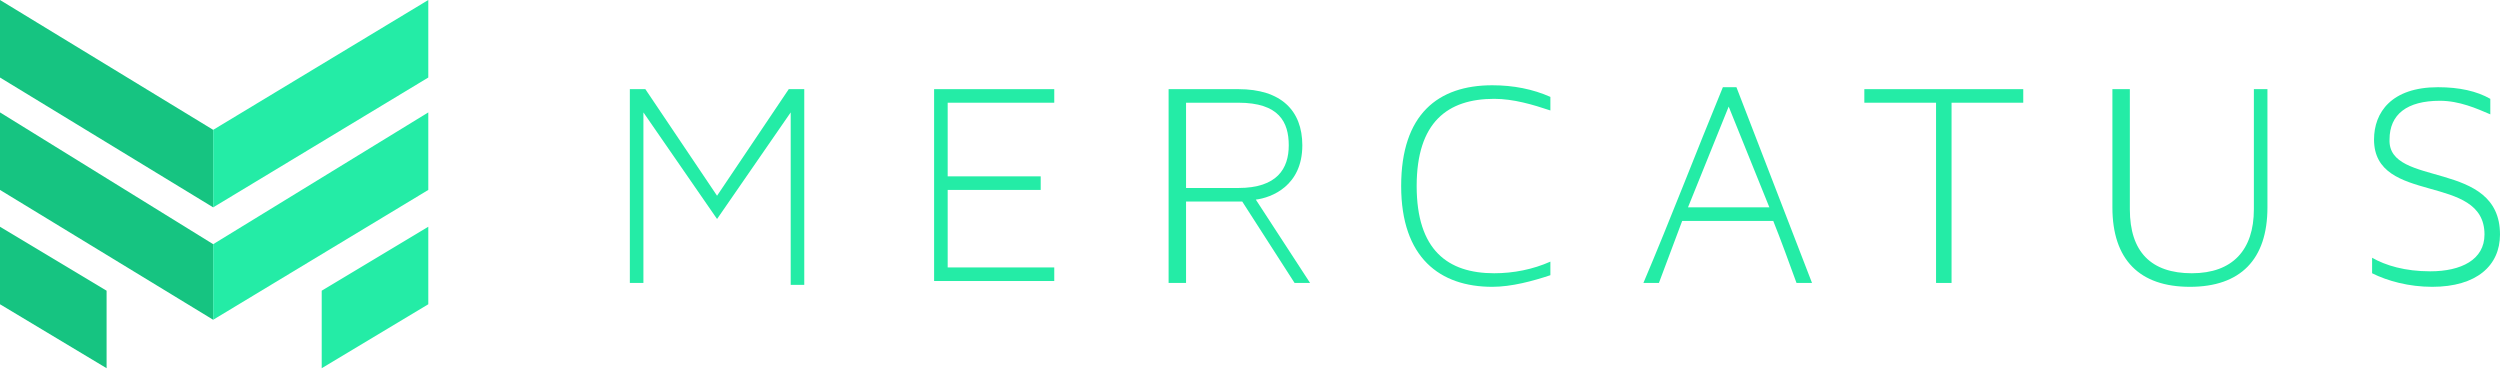
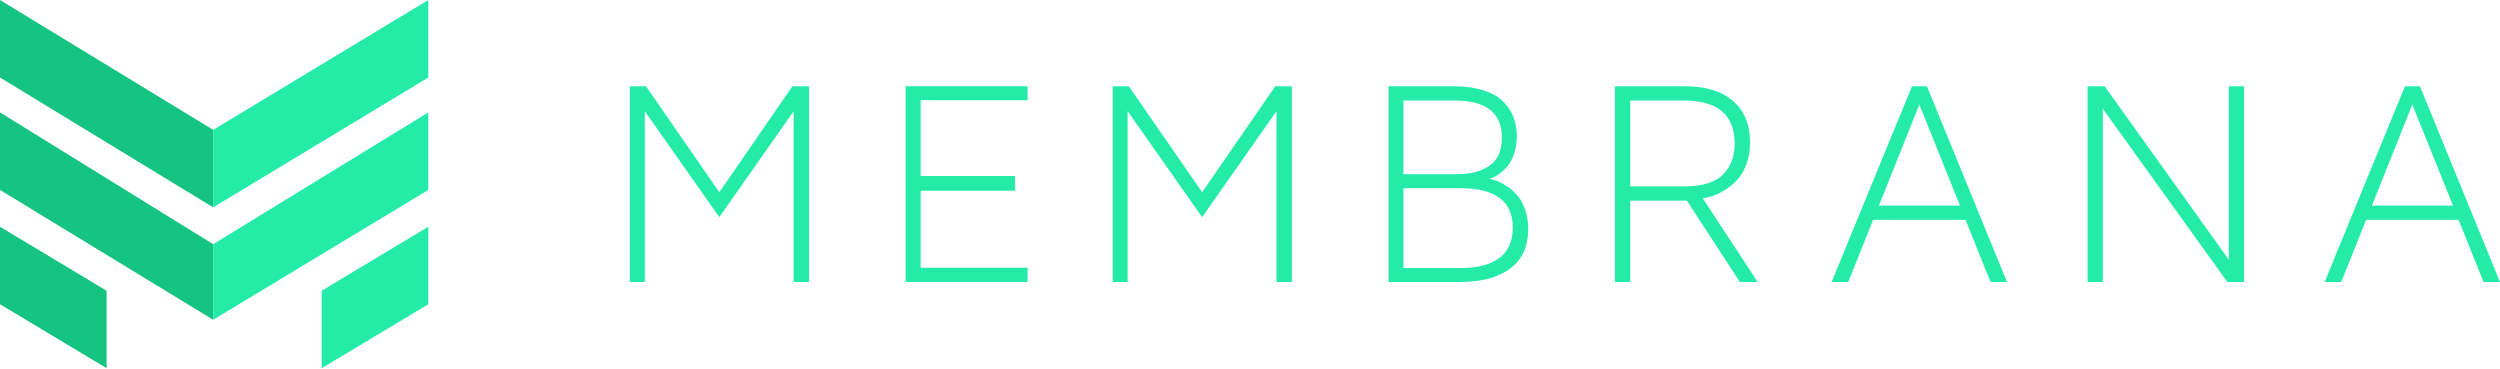
- <svg xmlns="http://www.w3.org/2000/svg" version="1.1" id="Layer_1" x="0px" y="0px" viewBox="0 0 129 19" style="enable-background:new 0 0 129 19;" xml:space="preserve">
-   <style type="text/css">
+ <svg xmlns="http://www.w3.org/2000/svg" xml:space="preserve" style="enable-background:new 0 0 129 19;" viewBox="0 0 129 19" y="0px" x="0px" id="Layer_1" version="1.1">
+   <defs id="defs39" />
+   <style id="style2" type="text/css">
	.st0{fill:#24ECA6;}
	.st1{fill:#16C481;}
</style>
-   <g>
-     <path class="st0" d="M41.5,4.6v10.1h-0.7V5.8L37,11.3l-3.8-5.5v8.8h-0.7v-10h0.8l3.7,5.5l3.7-5.5H41.5z" />
-     <path class="st0" d="M48.9,9.1h4.8v0.7h-4.8v4h5.5v0.7h-6.2V4.6h6.2v0.7h-5.5V9.1z" />
-     <path class="st0" d="M66.8,14.6l-2.7-4.2h-2.9v4.2h-0.9v-10h3.6c2.2,0,3.3,1.1,3.3,2.9c0,2.1-1.6,2.7-2.4,2.8l2.8,4.3   C67.7,14.6,66.8,14.6,66.8,14.6z M61.2,5.3v4.4h2.7c2,0,2.6-1,2.6-2.2S66,5.3,63.9,5.3L61.2,5.3L61.2,5.3z" />
-     <path class="st0" d="M77.1,14.1c1,0,2-0.2,2.9-0.6v0.7c-0.9,0.3-2,0.6-3,0.6c-2.7,0-4.7-1.5-4.7-5.2s1.9-5.2,4.7-5.2   c1.1,0,2.1,0.2,3,0.6v0.7c-0.9-0.3-1.9-0.6-2.9-0.6c-2.4,0-4,1.2-4,4.5S74.7,14.1,77.1,14.1z" />
-     <path class="st0" d="M93.5,14.6h-0.8c-0.4-1.1-0.8-2.2-1.2-3.2h-4.7l-1.2,3.2h-0.8c1.4-3.3,2.7-6.7,4.1-10.1h0.7L93.5,14.6z    M87.1,10.7h4.2l-2.1-5.2L87.1,10.7z" />
-     <path class="st0" d="M104.4,4.6v0.7h-3.7v9.3h-0.8V5.3h-3.7V4.6H104.4z" />
-     <path class="st0" d="M109.9,4.6v6.2c0,2.2,1.1,3.3,3.2,3.3s3.2-1.2,3.2-3.3V4.6h0.7v6.1c0,2.7-1.4,4.1-4,4.1s-4-1.4-4-4.1V4.6   H109.9z" />
-     <path class="st0" d="M129,12.1c0,1.6-1.2,2.7-3.5,2.7c-1.2,0-2.3-0.3-3.1-0.7v-0.8c0.7,0.4,1.7,0.7,3,0.7c1.6,0,2.8-0.6,2.8-1.9   c0-3.2-5.7-1.5-5.7-4.9c0-1.4,0.9-2.7,3.3-2.7c1.1,0,2,0.2,2.7,0.6v0.8c-0.7-0.3-1.6-0.7-2.6-0.7c-1.7,0-2.6,0.7-2.6,2   C123.2,9.7,129,8.2,129,12.1z" />
+   <g id="text850" style="font-style:normal;font-variant:normal;font-weight:normal;font-stretch:normal;font-size:15.758px;line-height:1.25;font-family:'Maven Pro Light';-inkscape-font-specification:'Maven Pro Light, ';text-align:center;letter-spacing:2.306px;word-spacing:0px;text-anchor:middle;fill:#24eca6;fill-opacity:1;stroke:none;stroke-width:1" transform="scale(1.003297,0.9967135)" aria-label="MEMBRANA">
+     <path id="path875" style="text-align:center;letter-spacing:2.306px;text-anchor:middle;fill:#24eca6;fill-opacity:1;stroke-width:1" d="M 32.393,14.598 V 4.465 h 0.831 l 3.77,5.486 3.762,-5.486 h 0.854 V 14.598 H 40.818 V 5.757 L 36.994,11.243 33.163,5.757 v 8.841 z" />
+     <path id="path877" style="text-align:center;letter-spacing:2.306px;text-anchor:middle;fill:#24eca6;fill-opacity:1;stroke-width:1" d="M 46.579,14.598 V 4.465 h 6.271 v 0.723 h -5.501 v 3.924 h 4.855 v 0.762 h -4.855 V 13.859 h 5.501 v 0.739 z" />
+     <path id="path879" style="text-align:center;letter-spacing:2.306px;text-anchor:middle;fill:#24eca6;fill-opacity:1;stroke-width:1" d="M 57.225,14.598 V 4.465 h 0.831 l 3.77,5.486 3.762,-5.486 h 0.854 V 14.598 H 65.65 V 5.757 L 61.826,11.243 57.994,5.757 v 8.841 z" />
+     <path id="path881" style="text-align:center;letter-spacing:2.306px;text-anchor:middle;fill:#24eca6;fill-opacity:1;stroke-width:1" d="M 71.411,14.598 V 4.465 h 3.324 q 0.9,0 1.554,0.215 0.662,0.208 1.023,0.577 0.362,0.369 0.531,0.816 0.169,0.439 0.169,0.962 0,0.523 -0.154,0.962 -0.154,0.431 -0.392,0.685 -0.239,0.254 -0.477,0.4 -0.231,0.146 -0.431,0.177 0.177,0.015 0.408,0.1 0.231,0.077 0.523,0.277 0.3,0.192 0.539,0.469 0.239,0.269 0.4,0.731 0.169,0.454 0.169,1.008 0,1.354 -0.923,2.054 -0.923,0.7 -2.593,0.7 z m 0.769,-0.723 h 2.962 q 0.585,0 1.046,-0.108 0.462,-0.108 0.831,-0.346 0.377,-0.239 0.577,-0.654 0.208,-0.415 0.208,-0.993 0,-2.031 -2.693,-2.031 h -2.932 z m 0,-4.855 h 2.724 q 1.085,0 1.708,-0.446 0.631,-0.454 0.631,-1.447 0,-1.924 -2.431,-1.924 h -2.631 z" />
+     <path id="path883" style="text-align:center;letter-spacing:2.306px;text-anchor:middle;fill:#24eca6;fill-opacity:1;stroke-width:1" d="M 83.057,14.598 V 4.465 h 3.593 q 1.608,0 2.478,0.762 0.877,0.754 0.877,2.154 0,0.6 -0.177,1.093 -0.177,0.492 -0.446,0.8 -0.262,0.3 -0.608,0.523 -0.339,0.223 -0.631,0.331 -0.292,0.1 -0.569,0.138 l 2.824,4.332 h -0.916 l -2.724,-4.209 h -2.916 v 4.209 z m 0.785,-4.947 h 2.755 q 0.731,0 1.254,-0.169 0.523,-0.177 0.808,-0.492 0.292,-0.323 0.423,-0.7 0.131,-0.385 0.131,-0.862 0,-2.224 -2.616,-2.224 h -2.755 z" />
+     <path id="path885" style="text-align:center;letter-spacing:2.306px;text-anchor:middle;fill:#24eca6;fill-opacity:1;stroke-width:1" d="m 94.203,14.598 q 0.692,-1.685 2.062,-5.063 1.377,-3.385 2.07,-5.07 h 0.769 l 4.116,10.133 h -0.839 q -0.239,-0.569 -0.669,-1.654 -0.423,-1.085 -0.623,-1.562 h -4.755 l -1.277,3.216 z m 2.431,-3.955 h 4.17 L 98.712,5.411 Z" />
+     <path id="path887" style="text-align:center;letter-spacing:2.306px;text-anchor:middle;fill:#24eca6;fill-opacity:1;stroke-width:1" d="M 107.366,14.598 V 4.465 h 0.877 l 6.386,8.979 V 4.465 h 0.785 v 10.133 h -0.862 l -6.402,-8.964 v 8.964 z" />
+     <path id="path889" style="text-align:center;letter-spacing:2.306px;text-anchor:middle;fill:#24eca6;fill-opacity:1;stroke-width:1" d="m 119.558,14.598 q 0.692,-1.685 2.062,-5.063 1.377,-3.385 2.07,-5.07 h 0.769 l 4.116,10.133 h -0.839 q -0.239,-0.569 -0.669,-1.654 -0.423,-1.085 -0.623,-1.562 h -4.755 l -1.277,3.216 z m 2.431,-3.955 h 4.17 l -2.093,-5.232 z" />
  </g>
-   <g>
-     <polygon class="st1" points="11,10.7 0,4 0,0 11,6.7  " />
-     <polygon class="st1" points="11,16.5 0,9.8 0,5.8 11,12.6  " />
-     <polygon class="st1" points="5.5,19 0,15.7 0,11.7 5.5,15  " />
-     <polygon class="st0" points="11,10.7 22.1,4 22.1,0 11,6.7  " />
-     <polygon class="st0" points="11,16.5 22.1,9.8 22.1,5.8 11,12.6  " />
-     <polygon class="st0" points="16.6,19 22.1,15.7 22.1,11.7 16.6,15  " />
+   <g id="g34">
+     <polygon id="polygon22" points="11,10.7 0,4 0,0 11,6.7  " class="st1" />
+     <polygon id="polygon24" points="11,16.5 0,9.8 0,5.8 11,12.6  " class="st1" />
+     <polygon id="polygon26" points="5.5,19 0,15.7 0,11.7 5.5,15  " class="st1" />
+     <polygon id="polygon28" points="11,10.7 22.1,4 22.1,0 11,6.7  " class="st0" />
+     <polygon id="polygon30" points="11,16.5 22.1,9.8 22.1,5.8 11,12.6  " class="st0" />
+     <polygon id="polygon32" points="16.6,19 22.1,15.7 22.1,11.7 16.6,15  " class="st0" />
  </g>
</svg>
